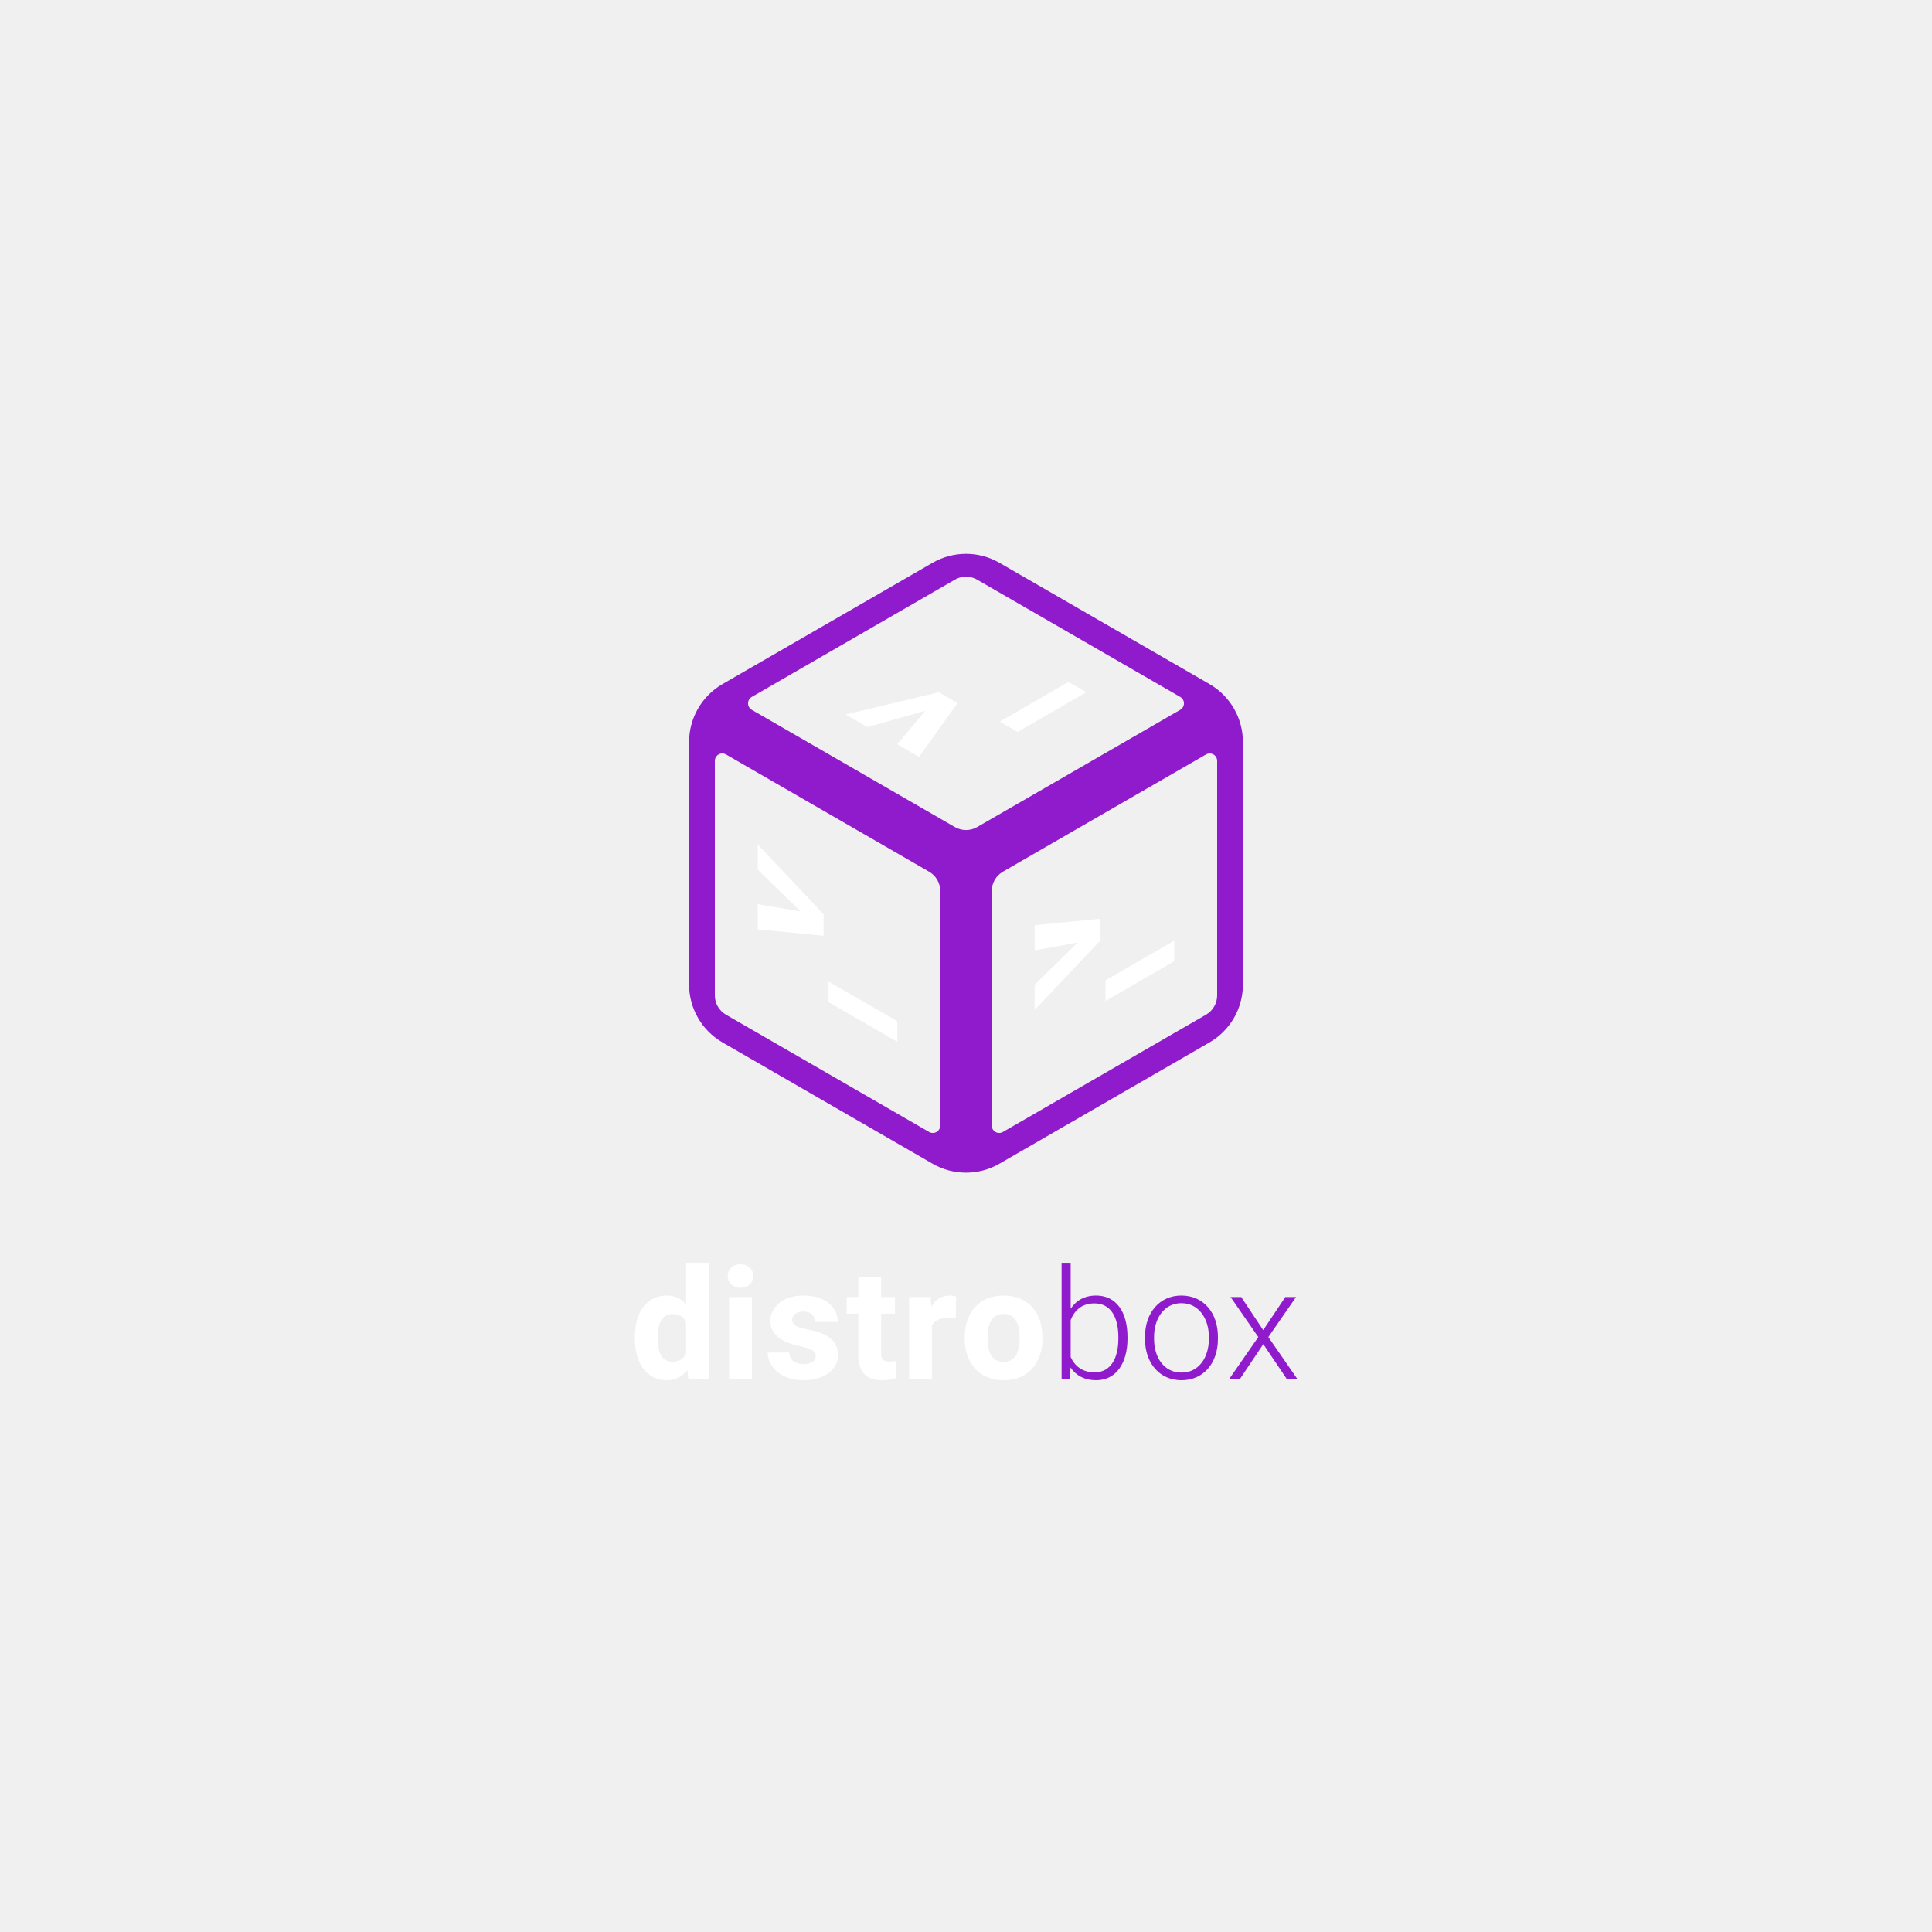
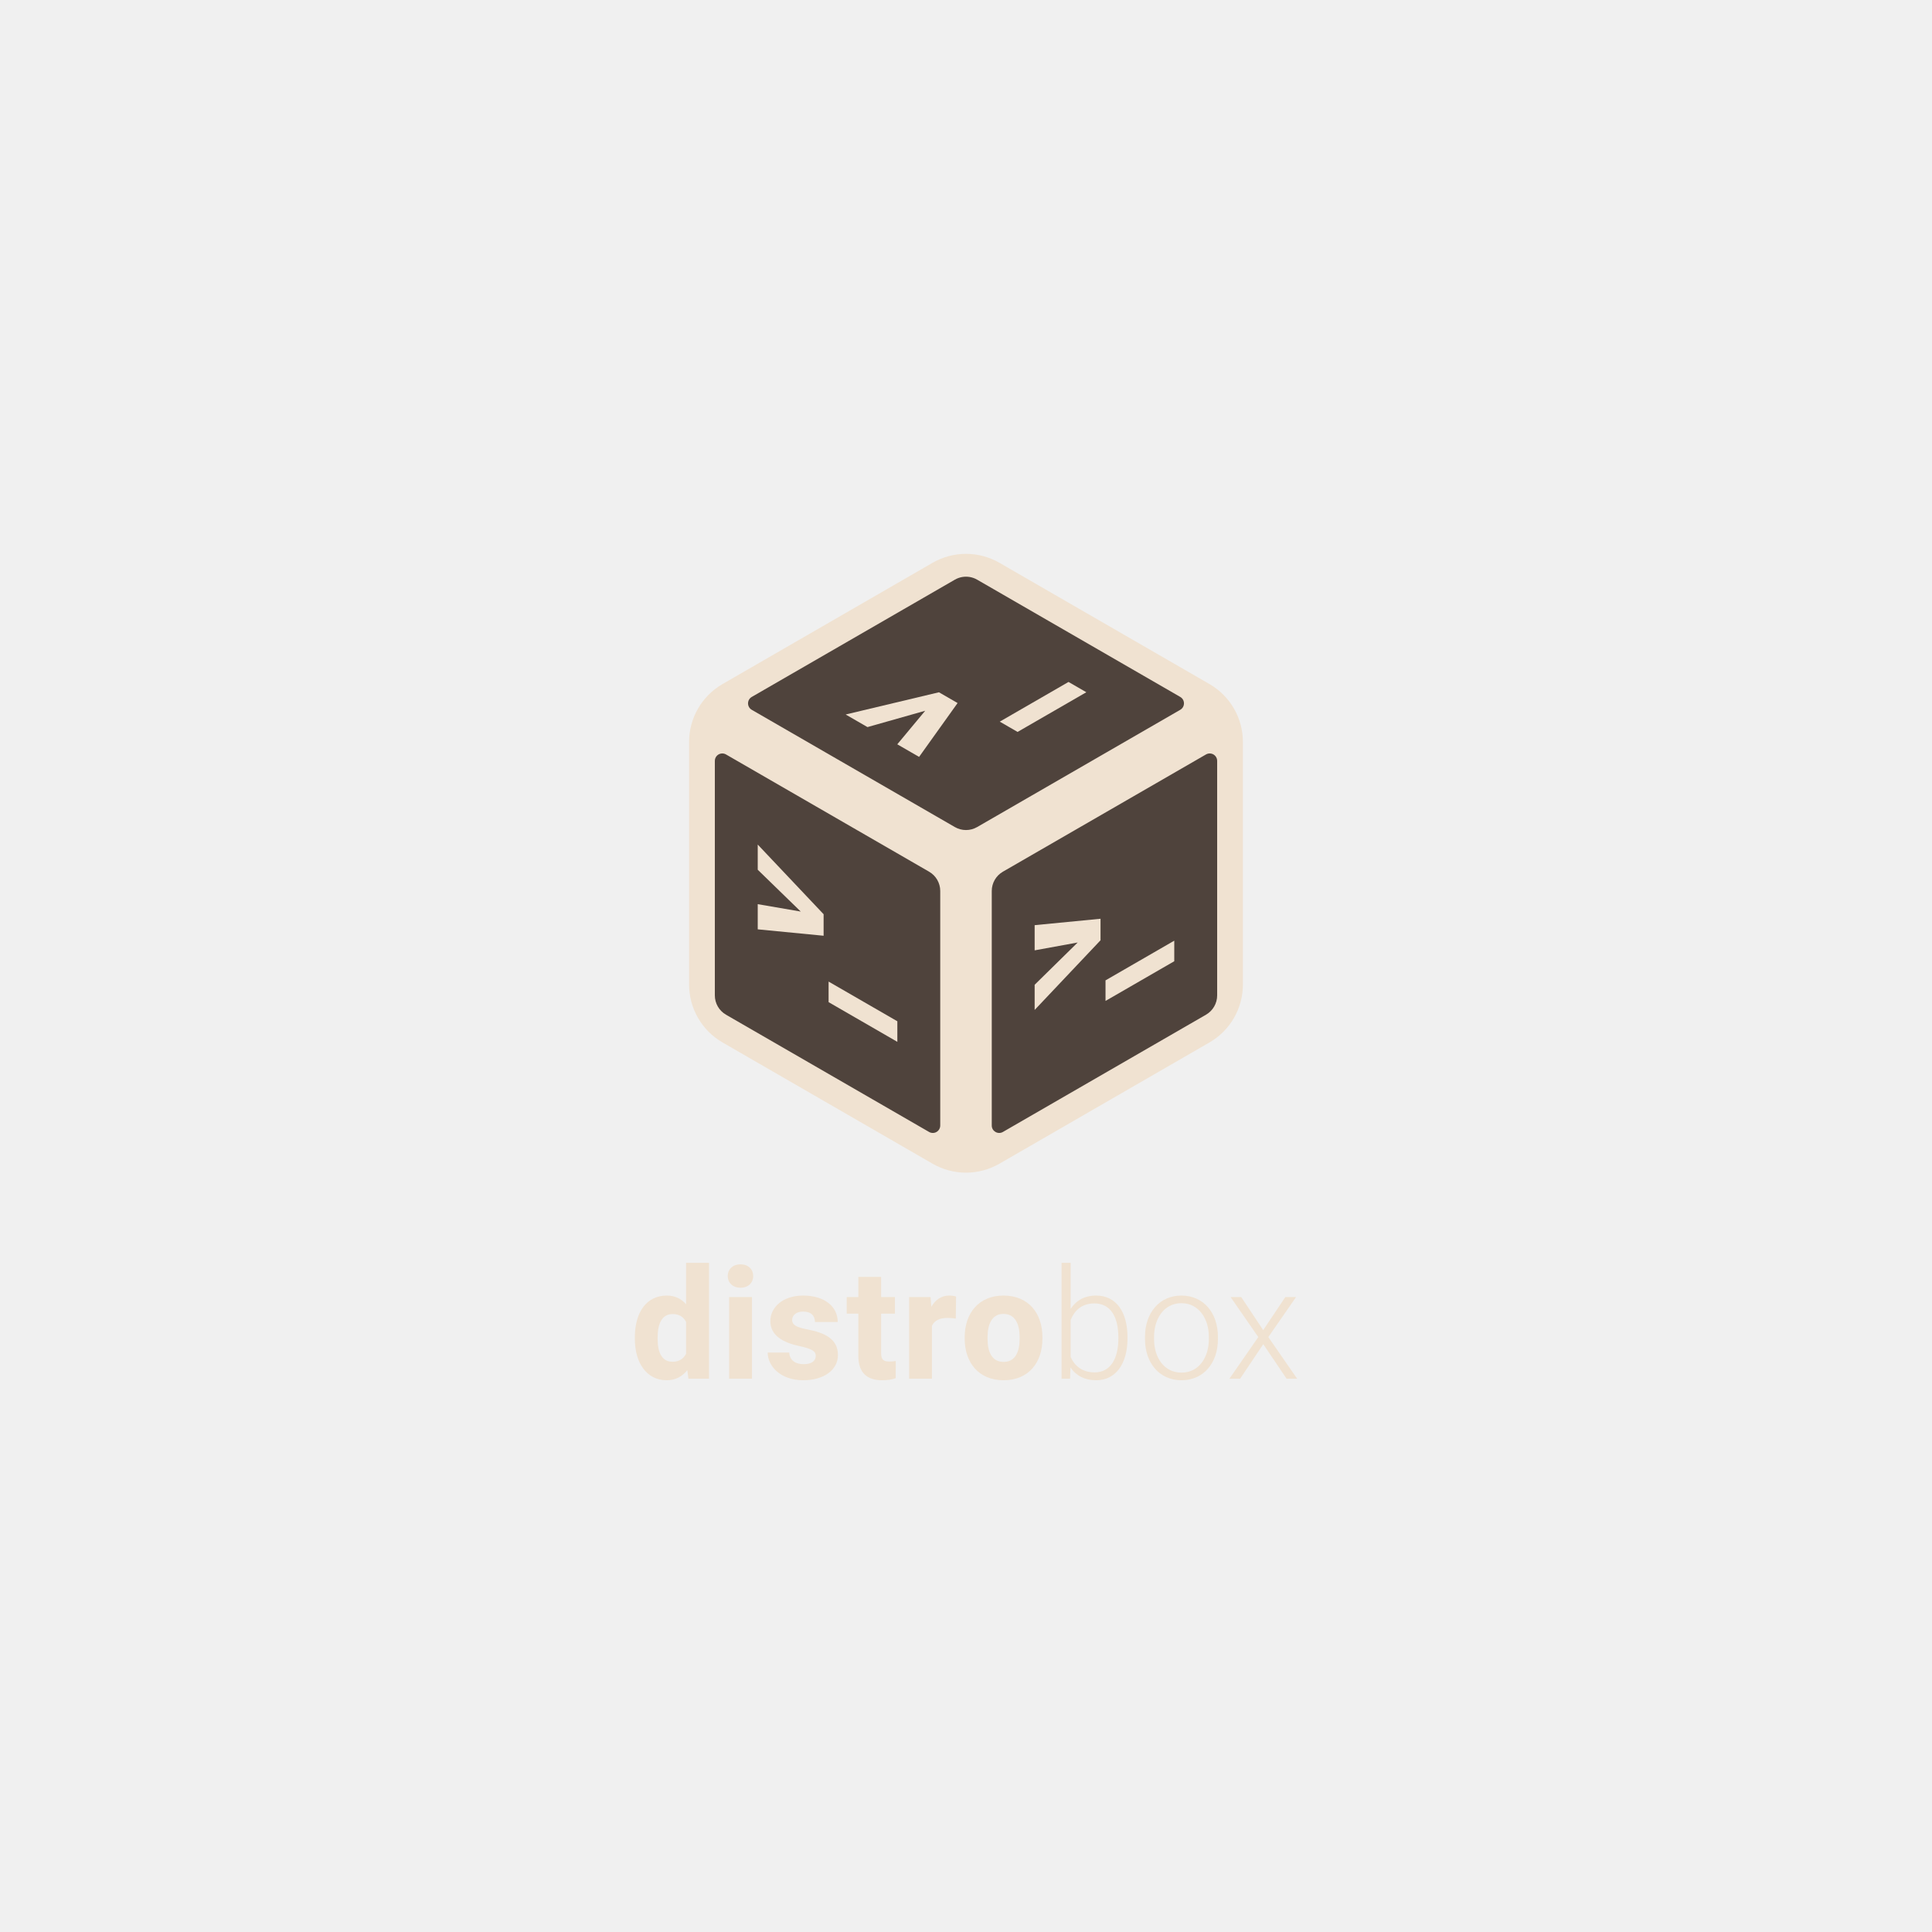
<svg xmlns="http://www.w3.org/2000/svg" width="300" height="300">
  <defs>
    <path id="a" d="M305 175h145v50H305z" />
  </defs>
-   <path d="M-132 51.781a10.392 10.392 0 0 0-5.195 1.393L-169.805 72A10.392 10.392 0 0 0-175 81v37.652a10.392 10.392 0 0 0 5.195 9l32.61 18.827a10.392 10.392 0 0 0 10.39 0l32.61-18.827a10.392 10.392 0 0 0 5.195-9V81a10.392 10.392 0 0 0-5.195-9l-32.61-18.826A10.392 10.392 0 0 0-132 51.78Zm-.602 3.6a3.464 3.464 0 0 1 2.334.412L-98.732 74a1.155 1.155 0 0 1 0 2l-31.536 18.207a3.464 3.464 0 0 1-3.464 0L-165.268 76a1.155 1.155 0 0 1 0-2l31.536-18.207a3.464 3.464 0 0 1 1.13-.412zm-37.443 27.412a1.155 1.155 0 0 1 .777.137l31.536 18.207a3.464 3.464 0 0 1 1.732 3v36.414a1.155 1.155 0 0 1-1.732 1l-31.536-18.207a3.464 3.464 0 0 1-1.732-3V83.93a1.155 1.155 0 0 1 .955-1.137zm76.09 0A1.155 1.155 0 0 1-93 83.93v36.414a3.464 3.464 0 0 1-1.732 3l-31.536 18.207a1.155 1.155 0 0 1-1.732-1v-36.414a3.464 3.464 0 0 1 1.732-3l31.536-18.207a1.155 1.155 0 0 1 .777-.137z" style="fill:#8f1bcc;fill-opacity:1;stroke-width:19.861;stroke-linecap:round;stroke-linejoin:round" transform="translate(282 34.219)" />
-   <g style="font-weight:700;font-size:24px;font-family:Heebo;-inkscape-font-specification:&quot;Heebo Bold&quot;;text-align:center;text-anchor:middle;white-space:pre;shape-inside:url(#rect2729);fill:#fff;fill-opacity:1;stroke-width:12;stroke-linecap:round;stroke-linejoin:round" transform="translate(221.314 -116.583)">
-     <path d="m-60.654 264.152 6.68-1.218-6.68 6.563v3.91l10.23-10.818v-3.342l-10.23.994zm21.679 1.691v-3.193l-10.675 6.163v3.194z" aria-label="&gt;_" style="fill:#fff;fill-opacity:1" />
+   <g aria-label="distrobox" style="font-weight:700;font-size:24px;font-family:Heebo;-inkscape-font-specification:&quot;Heebo Bold&quot;;letter-spacing:.4px;white-space:pre;shape-inside:url(#a);fill:#f0e2d1;stroke-width:12;stroke-linecap:round;stroke-linejoin:round;fill-opacity:1" transform="translate(-207.16 18.967)">
+     <path d="M305.738 188.689v.246c0 3.68 1.805 6.422 4.946 6.422 1.382 0 2.425-.586 3.199-1.57l.176 1.335h3.199v-18h-3.563v6.434c-.75-.856-1.734-1.348-2.988-1.348-3.176 0-4.969 2.625-4.969 6.48zm3.54.246v-.246c0-2.04.632-3.61 2.331-3.61 1.008 0 1.688.434 2.086 1.23v4.934c-.398.774-1.078 1.243-2.11 1.243-1.722 0-2.308-1.57-2.308-3.551zm10.888-9.762c0 1.055.785 1.817 1.98 1.817 1.195 0 1.969-.762 1.969-1.817s-.774-1.816-1.969-1.816-1.98.761-1.98 1.816zm3.761 15.95v-12.68h-3.55v12.68zm9.904-3.54c0 .762-.644 1.278-1.863 1.278-1.207 0-2.191-.528-2.25-1.805h-3.352c0 2.062 1.934 4.3 5.52 4.3 3.281 0 5.39-1.663 5.39-3.902 0-2.566-2.109-3.48-4.816-4.007-1.7-.317-2.297-.727-2.297-1.442 0-.75.657-1.312 1.7-1.312 1.277 0 1.84.668 1.84 1.617h3.538c0-2.39-2.039-4.102-5.367-4.102-3.199 0-5.097 1.852-5.097 3.973 0 2.203 1.933 3.316 4.5 3.867 2.074.445 2.554.844 2.554 1.535zm12.295-6.563v-2.577h-2.145v-3.13h-3.539v3.13h-1.804v2.578h1.804v6.539c0 2.719 1.43 3.797 3.715 3.797.844 0 1.5-.117 2.086-.317l.012-2.672a5.225 5.225 0 0 1-.985.082c-.89 0-1.289-.257-1.289-1.289v-6.14zm5.744 10.102v-8.215c.375-.808 1.171-1.23 2.46-1.23.364 0 .903.059 1.243.094l.047-3.41c-.247-.094-.704-.153-1.055-.153-1.23 0-2.168.656-2.79 1.746l-.116-1.511h-3.329v12.68zm5.087-6.457v.246c0 3.692 2.168 6.446 6.047 6.446 3.879 0 6.023-2.754 6.023-6.446v-.246c0-3.691-2.144-6.457-6.047-6.457-3.855 0-6.023 2.766-6.023 6.457zm3.55.246v-.246c0-1.945.645-3.61 2.473-3.61 1.864 0 2.508 1.665 2.508 3.61v.246c0 2.004-.656 3.598-2.484 3.598-1.852 0-2.496-1.594-2.496-3.598z" style="fill:#f0e2d1;fill-opacity:1" />
+     <path d="M382.236 188.911v-.246c0-3.937-1.77-6.457-4.863-6.457-1.828 0-3.118.774-3.961 2.063v-7.149h-1.407v18h1.313l.07-1.746c.832 1.23 2.157 1.98 4.008 1.98 3.07 0 4.84-2.66 4.84-6.445zm-1.418-.246v.246c0 2.954-1.137 5.227-3.691 5.227-1.946 0-3.13-1.055-3.715-2.39v-5.743c.527-1.324 1.582-2.578 3.691-2.578 2.625 0 3.715 2.285 3.715 5.238zm4.138-.07v.387c0 3.691 2.239 6.375 5.672 6.375 3.422 0 5.649-2.684 5.649-6.375v-.387c0-3.691-2.227-6.387-5.672-6.387-3.41 0-5.649 2.696-5.649 6.387zm1.406.387v-.387c0-2.73 1.5-5.203 4.243-5.203 2.754 0 4.265 2.473 4.265 5.203v.387c0 2.777-1.511 5.191-4.242 5.191-2.765 0-4.265-2.414-4.265-5.191zm16.948-1.407-3.41-5.132h-1.653l4.3 6.21-4.488 6.47h1.664l3.598-5.368 3.621 5.367h1.64l-4.476-6.468 4.301-6.211h-1.664z" style="font-weight:300;-inkscape-font-specification:&quot;Heebo Light&quot;;fill:#f0e2d1;fill-opacity:1" />
  </g>
-   <g style="font-weight:700;font-size:24px;font-family:Heebo;-inkscape-font-specification:&quot;Heebo Bold&quot;;text-align:center;text-anchor:middle;white-space:pre;shape-inside:url(#rect2729);fill:#fff;fill-opacity:1;stroke-width:12;stroke-linecap:round;stroke-linejoin:round" transform="translate(178.314 -116.583)">
-     <path d="m-60.654 251.635 6.68 6.495-6.68-1.15v3.91l10.23.995v-3.342l-10.23-10.818Zm21.679 26.725v-3.194l-10.675-6.163v3.193z" aria-label="&gt;_" style="fill:#fff;fill-opacity:1" />
-   </g>
-   <g style="font-weight:700;font-size:24px;font-family:Heebo;-inkscape-font-specification:&quot;Heebo Bold&quot;;text-align:center;text-anchor:middle;white-space:pre;shape-inside:url(#rect2729);fill:#fff;fill-opacity:1;stroke-width:12;stroke-linecap:round;stroke-linejoin:round" transform="translate(199.814 -153.824)">
-     <path d="m-65.113 266.726 8.965-2.537-4.336 5.21 3.386 1.955 5.977-8.362-2.895-1.672-14.484 3.45zm33.984-5.412-2.766-1.597-10.675 6.163 2.765 1.597z" aria-label="&gt;_" style="fill:#fff;fill-opacity:1" />
-   </g>
-   <g aria-label="distrobox" style="font-weight:700;font-size:24px;font-family:Heebo;-inkscape-font-specification:&quot;Heebo Bold&quot;;letter-spacing:.4px;white-space:pre;shape-inside:url(#a);fill:#fff;stroke-width:12;stroke-linecap:round;stroke-linejoin:round" transform="translate(-207.16 18.967)">
-     <path d="M305.738 188.689v.246c0 3.68 1.805 6.422 4.946 6.422 1.382 0 2.425-.586 3.199-1.57l.176 1.335h3.199v-18h-3.563v6.434c-.75-.856-1.734-1.348-2.988-1.348-3.176 0-4.969 2.625-4.969 6.48zm3.54.246v-.246c0-2.04.632-3.61 2.331-3.61 1.008 0 1.688.434 2.086 1.23v4.934c-.398.774-1.078 1.243-2.11 1.243-1.722 0-2.308-1.57-2.308-3.551zm10.888-9.762c0 1.055.785 1.817 1.98 1.817 1.195 0 1.969-.762 1.969-1.817s-.774-1.816-1.969-1.816-1.98.761-1.98 1.816zm3.761 15.95v-12.68h-3.55v12.68zm9.904-3.54c0 .762-.644 1.278-1.863 1.278-1.207 0-2.191-.528-2.25-1.805h-3.352c0 2.062 1.934 4.3 5.52 4.3 3.281 0 5.39-1.663 5.39-3.902 0-2.566-2.109-3.48-4.816-4.007-1.7-.317-2.297-.727-2.297-1.442 0-.75.657-1.312 1.7-1.312 1.277 0 1.84.668 1.84 1.617h3.538c0-2.39-2.039-4.102-5.367-4.102-3.199 0-5.097 1.852-5.097 3.973 0 2.203 1.933 3.316 4.5 3.867 2.074.445 2.554.844 2.554 1.535zm12.295-6.563v-2.577h-2.145v-3.13h-3.539v3.13h-1.804v2.578h1.804v6.539c0 2.719 1.43 3.797 3.715 3.797.844 0 1.5-.117 2.086-.317l.012-2.672a5.225 5.225 0 0 1-.985.082c-.89 0-1.289-.257-1.289-1.289v-6.14zm5.744 10.102v-8.215c.375-.808 1.171-1.23 2.46-1.23.364 0 .903.059 1.243.094l.047-3.41c-.247-.094-.704-.153-1.055-.153-1.23 0-2.168.656-2.79 1.746l-.116-1.511h-3.329v12.68zm5.087-6.457v.246c0 3.692 2.168 6.446 6.047 6.446 3.879 0 6.023-2.754 6.023-6.446v-.246c0-3.691-2.144-6.457-6.047-6.457-3.855 0-6.023 2.766-6.023 6.457zm3.55.246v-.246c0-1.945.645-3.61 2.473-3.61 1.864 0 2.508 1.665 2.508 3.61v.246c0 2.004-.656 3.598-2.484 3.598-1.852 0-2.496-1.594-2.496-3.598z" style="fill:#fff" />
-     <path d="M382.236 188.911v-.246c0-3.937-1.77-6.457-4.863-6.457-1.828 0-3.118.774-3.961 2.063v-7.149h-1.407v18h1.313l.07-1.746c.832 1.23 2.157 1.98 4.008 1.98 3.07 0 4.84-2.66 4.84-6.445zm-1.418-.246v.246c0 2.954-1.137 5.227-3.691 5.227-1.946 0-3.13-1.055-3.715-2.39v-5.743c.527-1.324 1.582-2.578 3.691-2.578 2.625 0 3.715 2.285 3.715 5.238zm4.138-.07v.387c0 3.691 2.239 6.375 5.672 6.375 3.422 0 5.649-2.684 5.649-6.375v-.387c0-3.691-2.227-6.387-5.672-6.387-3.41 0-5.649 2.696-5.649 6.387zm1.406.387v-.387c0-2.73 1.5-5.203 4.243-5.203 2.754 0 4.265 2.473 4.265 5.203v.387c0 2.777-1.511 5.191-4.242 5.191-2.765 0-4.265-2.414-4.265-5.191zm16.948-1.407-3.41-5.132h-1.653l4.3 6.21-4.488 6.47h1.664l3.598-5.368 3.621 5.367h1.64l-4.476-6.468 4.301-6.211h-1.664z" style="font-weight:300;-inkscape-font-specification:&quot;Heebo Light&quot;;fill:#8f1bcc;fill-opacity:1" />
+   <path d="M87 51.955c-1.824 0-3.616.481-5.195 1.393l-32.61 18.826a10.392 10.392 0 0 0-5.195 9v37.653c0 3.712 1.98 7.143 5.195 9l32.61 18.826a10.392 10.392 0 0 0 10.39 0l32.61-18.826a10.392 10.392 0 0 0 5.195-9V81.174c0-3.712-1.98-7.143-5.195-9l-32.61-18.826A10.392 10.392 0 0 0 87 51.955Z" style="fill:#f0e2d1;fill-opacity:1;stroke-width:19.861;stroke-linecap:round;stroke-linejoin:round" transform="translate(63 34.045)" />
+   <path d="M86.398 55.555c-.398.07-.78.21-1.13.412L53.732 74.174a1.155 1.155 0 0 0 0 2L85.268 94.38a3.463 3.463 0 0 0 3.464 0l31.536-18.207c.77-.445.77-1.556 0-2L88.732 55.967a3.464 3.464 0 0 0-2.334-.412ZM48.955 82.967A1.155 1.155 0 0 0 48 84.104v36.414c0 1.237.66 2.38 1.732 3l31.536 18.207a1.155 1.155 0 0 0 1.732-1V104.31c0-1.238-.66-2.382-1.732-3L49.732 83.104a1.155 1.155 0 0 0-.777-.137zm76.09 0a1.155 1.155 0 0 0-.777.137L92.732 101.31a3.464 3.464 0 0 0-1.732 3v36.414c0 .889.963 1.444 1.732 1l31.536-18.207a3.464 3.464 0 0 0 1.732-3V84.104c0-.561-.403-1.04-.955-1.137z" style="fill:#4f433c;fill-opacity:1;stroke-width:19.861;stroke-linecap:round;stroke-linejoin:round" transform="translate(63 34.045)" />
+   <g style="fill:#f0e2d1;fill-opacity:1">
+     <g style="font-weight:700;font-size:24px;font-family:Heebo;-inkscape-font-specification:&quot;Heebo Bold&quot;;text-align:center;text-anchor:middle;white-space:pre;shape-inside:url(#rect2729);fill:#f0e2d1;fill-opacity:1;stroke-width:12;stroke-linecap:round;stroke-linejoin:round" transform="translate(221.314 -116.583)">
+       <path d="m-60.654 264.152 6.68-1.218-6.68 6.563v3.91l10.23-10.818v-3.342l-10.23.994zm21.679 1.691v-3.193l-10.675 6.163v3.194z" aria-label="&gt;_" style="fill:#f0e2d1;fill-opacity:1" />
+     </g>
+     <g style="font-weight:700;font-size:24px;font-family:Heebo;-inkscape-font-specification:&quot;Heebo Bold&quot;;text-align:center;text-anchor:middle;white-space:pre;shape-inside:url(#rect2729);fill:#f0e2d1;fill-opacity:1;stroke-width:12;stroke-linecap:round;stroke-linejoin:round" transform="translate(178.314 -116.583)">
+       <path d="m-60.654 251.635 6.68 6.495-6.68-1.15v3.91l10.23.995v-3.342l-10.23-10.818Zm21.679 26.725v-3.194l-10.675-6.163v3.193z" aria-label="&gt;_" style="fill:#f0e2d1;fill-opacity:1" />
+     </g>
+     <g style="font-weight:700;font-size:24px;font-family:Heebo;-inkscape-font-specification:&quot;Heebo Bold&quot;;text-align:center;text-anchor:middle;white-space:pre;shape-inside:url(#rect2729);fill:#f0e2d1;fill-opacity:1;stroke-width:12;stroke-linecap:round;stroke-linejoin:round" transform="translate(199.814 -153.824)">
+       <path d="m-65.113 266.726 8.965-2.537-4.336 5.21 3.386 1.955 5.977-8.362-2.895-1.672-14.484 3.45zm33.984-5.412-2.766-1.597-10.675 6.163 2.765 1.597z" aria-label="&gt;_" style="fill:#f0e2d1;fill-opacity:1" />
+     </g>
  </g>
</svg>
